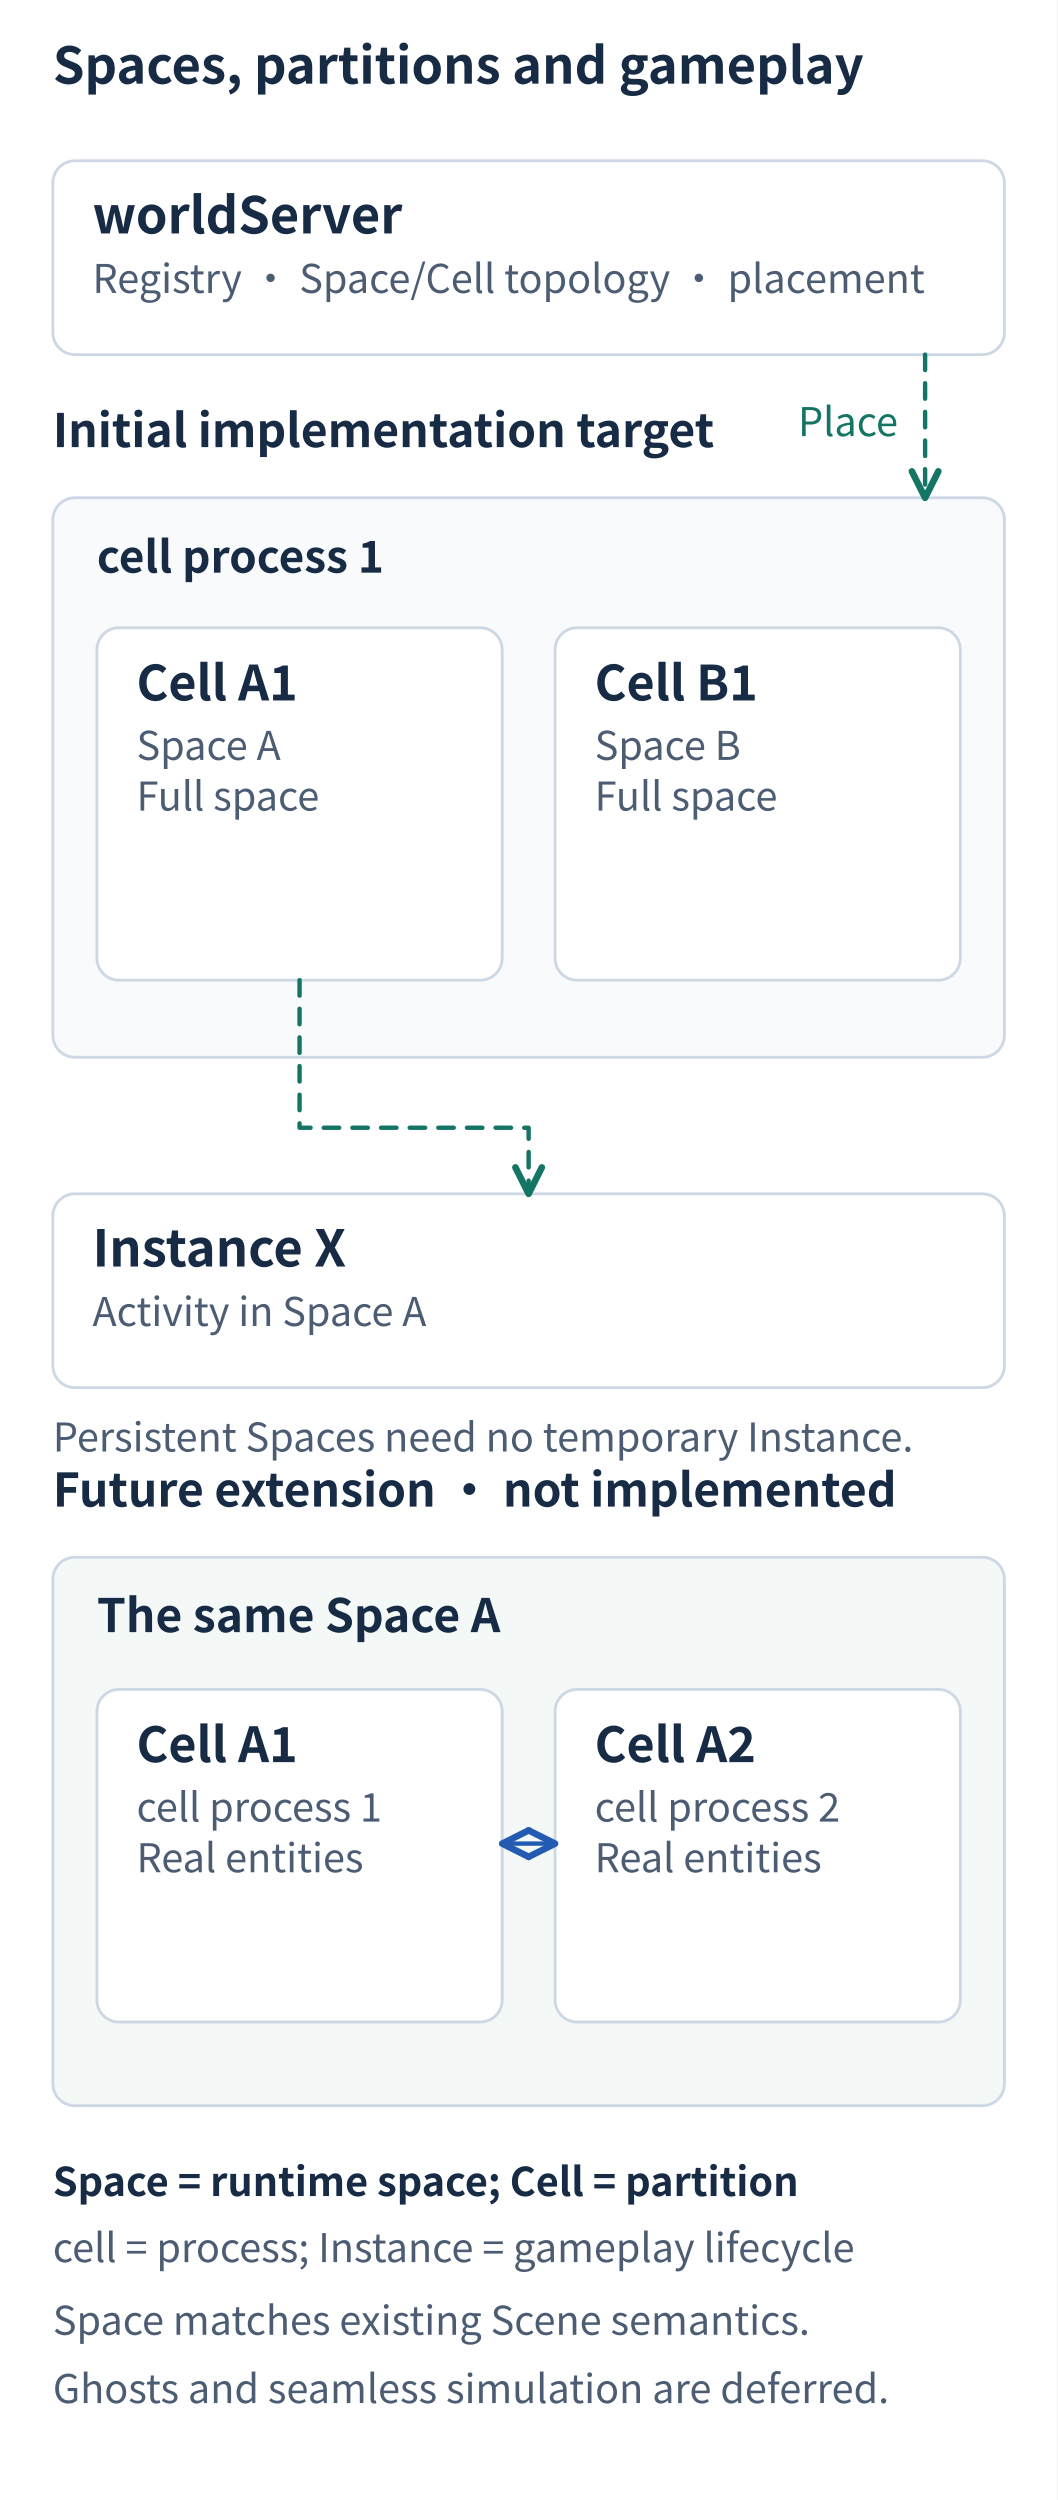
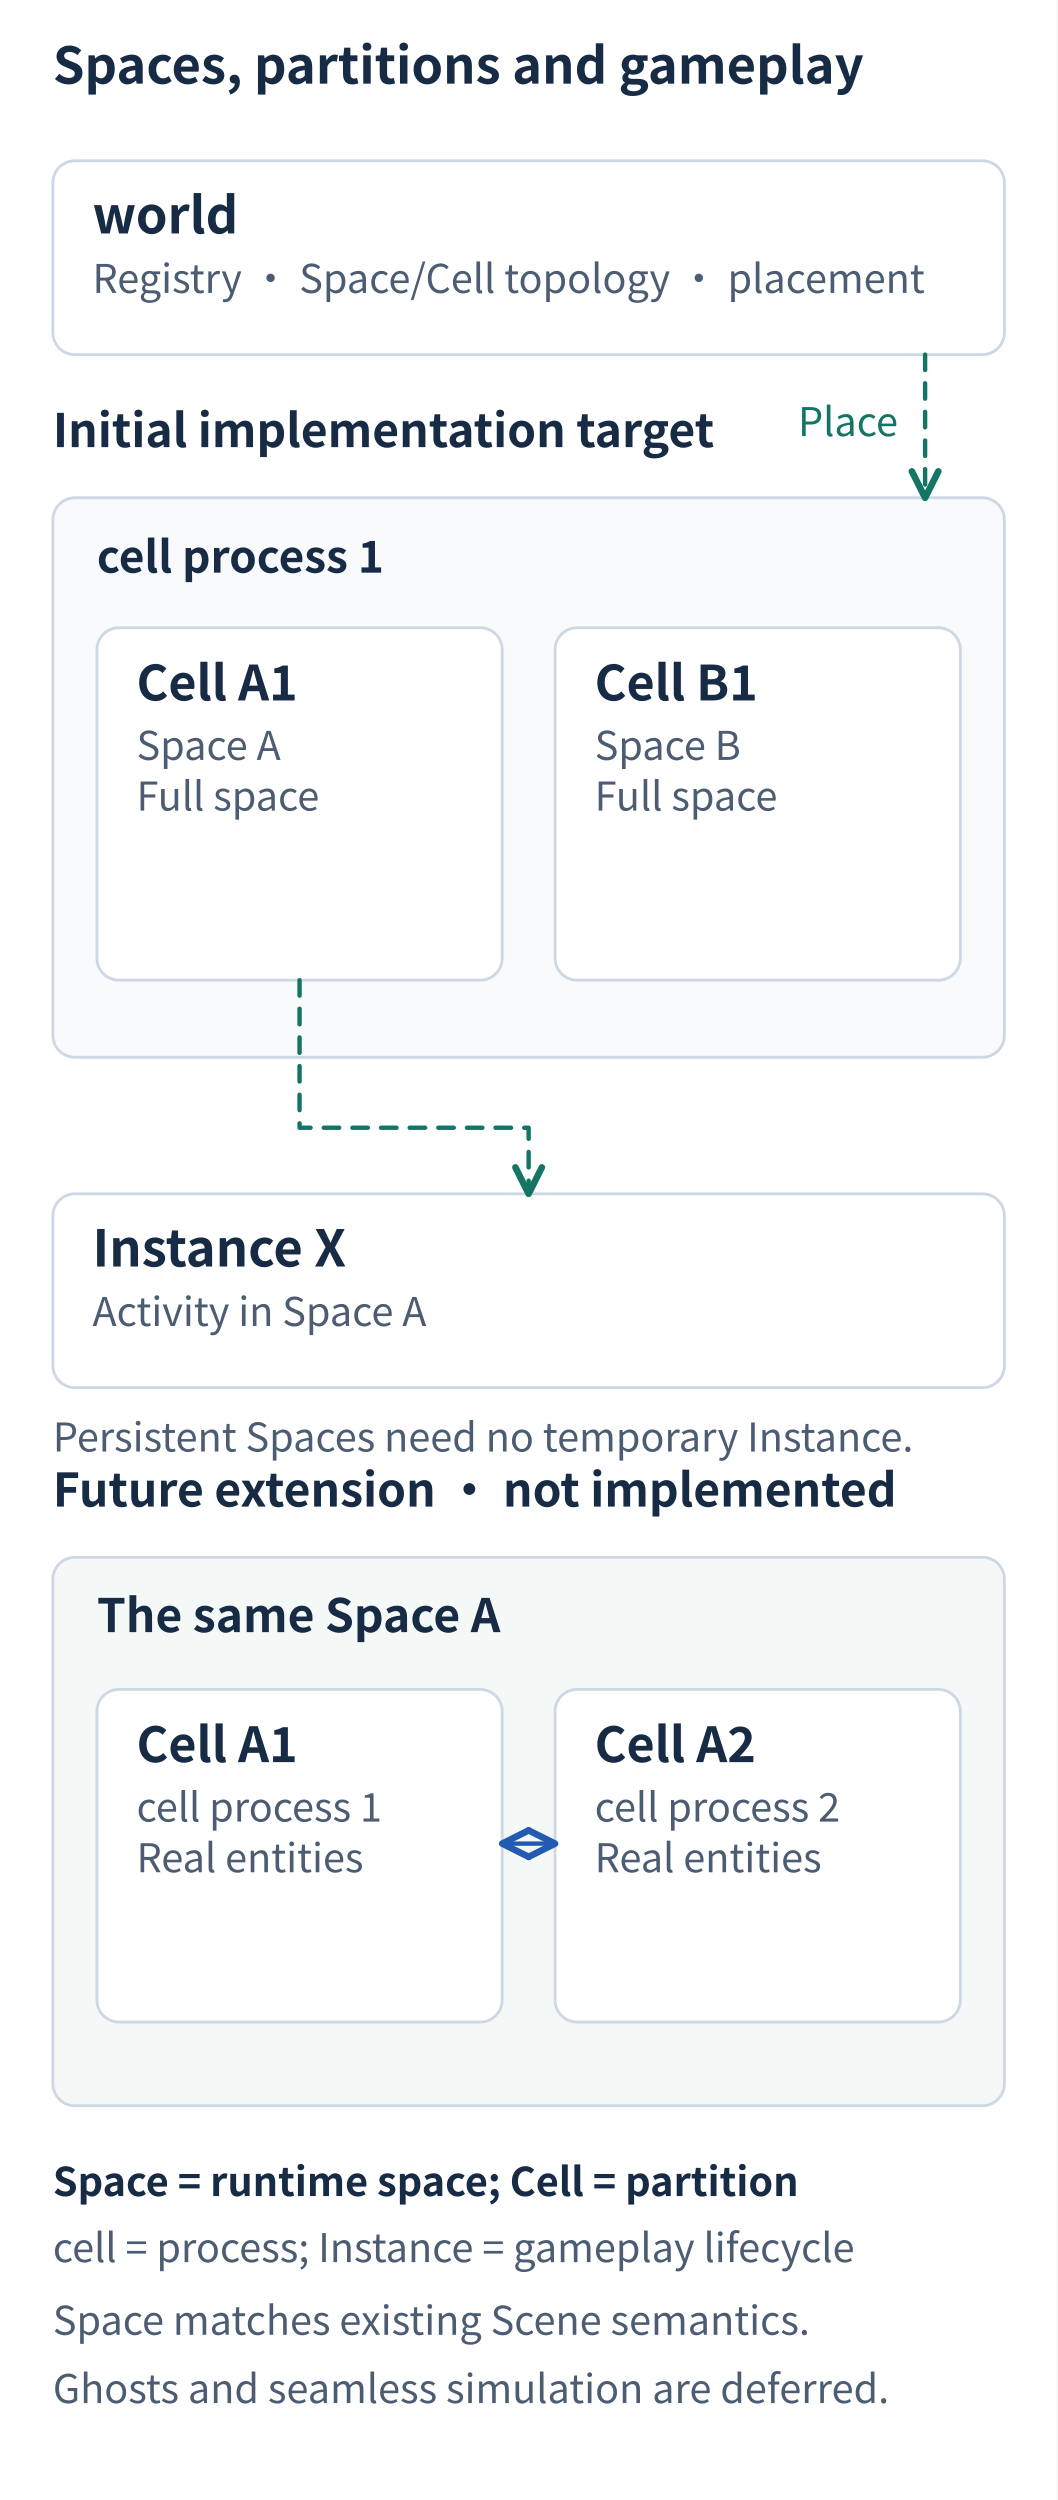
<svg xmlns="http://www.w3.org/2000/svg" width="480" height="1135" viewBox="0 0 480 1135" role="img" aria-labelledby="title desc" lang="en">
  <defs>
    <marker id="blue" markerWidth="8" markerHeight="8" refX="7" refY="4" orient="auto-start-reverse">
      <path d="M1 1 L7 4 L1 7" fill="none" stroke="#245bb2" stroke-width="1.5" stroke-linecap="round" stroke-linejoin="round" />
    </marker>
    <marker id="teal" markerWidth="8" markerHeight="8" refX="7" refY="4" orient="auto-start-reverse">
      <path d="M1 1 L7 4 L1 7" fill="none" stroke="#147565" stroke-width="1.5" stroke-linecap="round" stroke-linejoin="round" />
    </marker>
    <style>text{font-family:ui-sans-serif,system-ui,-apple-system,"Segoe UI","Noto Sans CJK SC","Microsoft YaHei",sans-serif;fill:#172b45}.sub{fill:#4c5d73}.blue{fill:#245bb2}.teal{fill:#147565}</style>
  </defs>
  <rect width="480" height="1135" fill="#fff" />
  <text x="24" y="38" font-size="23" font-weight="600" text-anchor="start">Spaces, partitions and gameplay</text>
-   <g data-node="worldServer">
+   <g data-node="world">
    <rect x="24" y="73" width="432" height="88" rx="10" fill="#fff" stroke="#ced8e5" stroke-width="1.3" />
-     <text x="42" y="106" font-size="23" font-weight="600" text-anchor="start">worldServer</text>
+     <text x="42" y="106" font-size="23" font-weight="600" text-anchor="start">world</text>
    <text x="42" y="133" font-size="18" font-weight="400" text-anchor="start" class="sub">Registry · Space/Cell topology · placement</text>
  </g>
  <text x="24" y="203" font-size="21" font-weight="600" text-anchor="start">Initial implementation target</text>
  <rect x="24" y="226" width="432" height="254" rx="10" fill="#f8fafc" stroke="#ced8e5" stroke-width="1.3" />
  <text x="44" y="260" font-size="20" font-weight="600" text-anchor="start">cell process 1</text>
  <g data-node="Cell A1">
    <rect x="44" y="285" width="184" height="160" rx="10" fill="#fff" stroke="#ced8e5" stroke-width="1.3" />
    <text x="62" y="318" font-size="22" font-weight="600" text-anchor="start">Cell A1</text>
    <text x="62" y="345" font-size="18" font-weight="400" text-anchor="start" class="sub">Space A</text>
    <text x="62" y="368" font-size="18" font-weight="400" text-anchor="start" class="sub">Full space</text>
  </g>
  <g data-node="Cell B1">
    <rect x="252" y="285" width="184" height="160" rx="10" fill="#fff" stroke="#ced8e5" stroke-width="1.3" />
    <text x="270" y="318" font-size="22" font-weight="600" text-anchor="start">Cell B1</text>
    <text x="270" y="345" font-size="18" font-weight="400" text-anchor="start" class="sub">Space B</text>
    <text x="270" y="368" font-size="18" font-weight="400" text-anchor="start" class="sub">Full space</text>
  </g>
  <path d="M420 161 L420 226" fill="none" stroke="#147565" stroke-width="2" stroke-linecap="round" stroke-linejoin="round" marker-end="url(#teal)" stroke-dasharray="7 6" />
  <rect x="355.0" y="183" width="60.0" height="24" rx="3" fill="#fff" stroke="none" stroke-width="1.3" />
  <text x="385" y="198" font-size="18" font-weight="500" text-anchor="middle" class="teal">Place</text>
  <g data-node="Instance X">
    <rect x="24" y="542" width="432" height="88" rx="10" fill="#fff" stroke="#ced8e5" stroke-width="1.3" />
    <text x="42" y="575" font-size="23" font-weight="600" text-anchor="start">Instance X</text>
    <text x="42" y="602" font-size="18" font-weight="400" text-anchor="start" class="sub">Activity in Space A</text>
  </g>
  <text x="24" y="659" font-size="18" font-weight="400" text-anchor="start" class="sub">Persistent Spaces need no temporary Instance.</text>
  <path d="M136 445 L136 512 L240 512 L240 542" fill="none" stroke="#147565" stroke-width="2" stroke-linecap="round" stroke-linejoin="round" marker-end="url(#teal)" stroke-dasharray="7 6" />
  <text x="24" y="684" font-size="21" font-weight="600" text-anchor="start">Future extension · not implemented</text>
  <rect x="24" y="707" width="432" height="249" rx="10" fill="#f4f9f8" stroke="#ced8e5" stroke-width="1.3" />
  <text x="44" y="741" font-size="21" font-weight="600" text-anchor="start">The same Space A</text>
  <g data-node="Cell A1">
    <rect x="44" y="767" width="184" height="151" rx="10" fill="#fff" stroke="#ced8e5" stroke-width="1.3" />
    <text x="62" y="800" font-size="22" font-weight="600" text-anchor="start">Cell A1</text>
    <text x="62" y="827" font-size="18" font-weight="400" text-anchor="start" class="sub">cell process 1</text>
    <text x="62" y="850" font-size="18" font-weight="400" text-anchor="start" class="sub">Real entities</text>
  </g>
  <g data-node="Cell A2">
    <rect x="252" y="767" width="184" height="151" rx="10" fill="#fff" stroke="#ced8e5" stroke-width="1.3" />
    <text x="270" y="800" font-size="22" font-weight="600" text-anchor="start">Cell A2</text>
    <text x="270" y="827" font-size="18" font-weight="400" text-anchor="start" class="sub">cell process 2</text>
    <text x="270" y="850" font-size="18" font-weight="400" text-anchor="start" class="sub">Real entities</text>
  </g>
  <path d="M228 837 L252 837" fill="none" stroke="#245bb2" stroke-width="2" stroke-linecap="round" stroke-linejoin="round" marker-end="url(#blue)" marker-start="url(#blue)" />
  <text x="24" y="997" font-size="18" font-weight="600" text-anchor="start">Space = runtime space; Cell = partition</text>
  <text x="24" y="1027" font-size="18" font-weight="400" text-anchor="start" class="sub">cell = process; Instance = gameplay lifecycle</text>
  <text x="24" y="1060" font-size="18" font-weight="400" text-anchor="start" class="sub">Space matches existing Scene semantics.</text>
  <text x="24" y="1091" font-size="18" font-weight="400" text-anchor="start" class="sub">Ghosts and seamless simulation are deferred.</text>
</svg>
